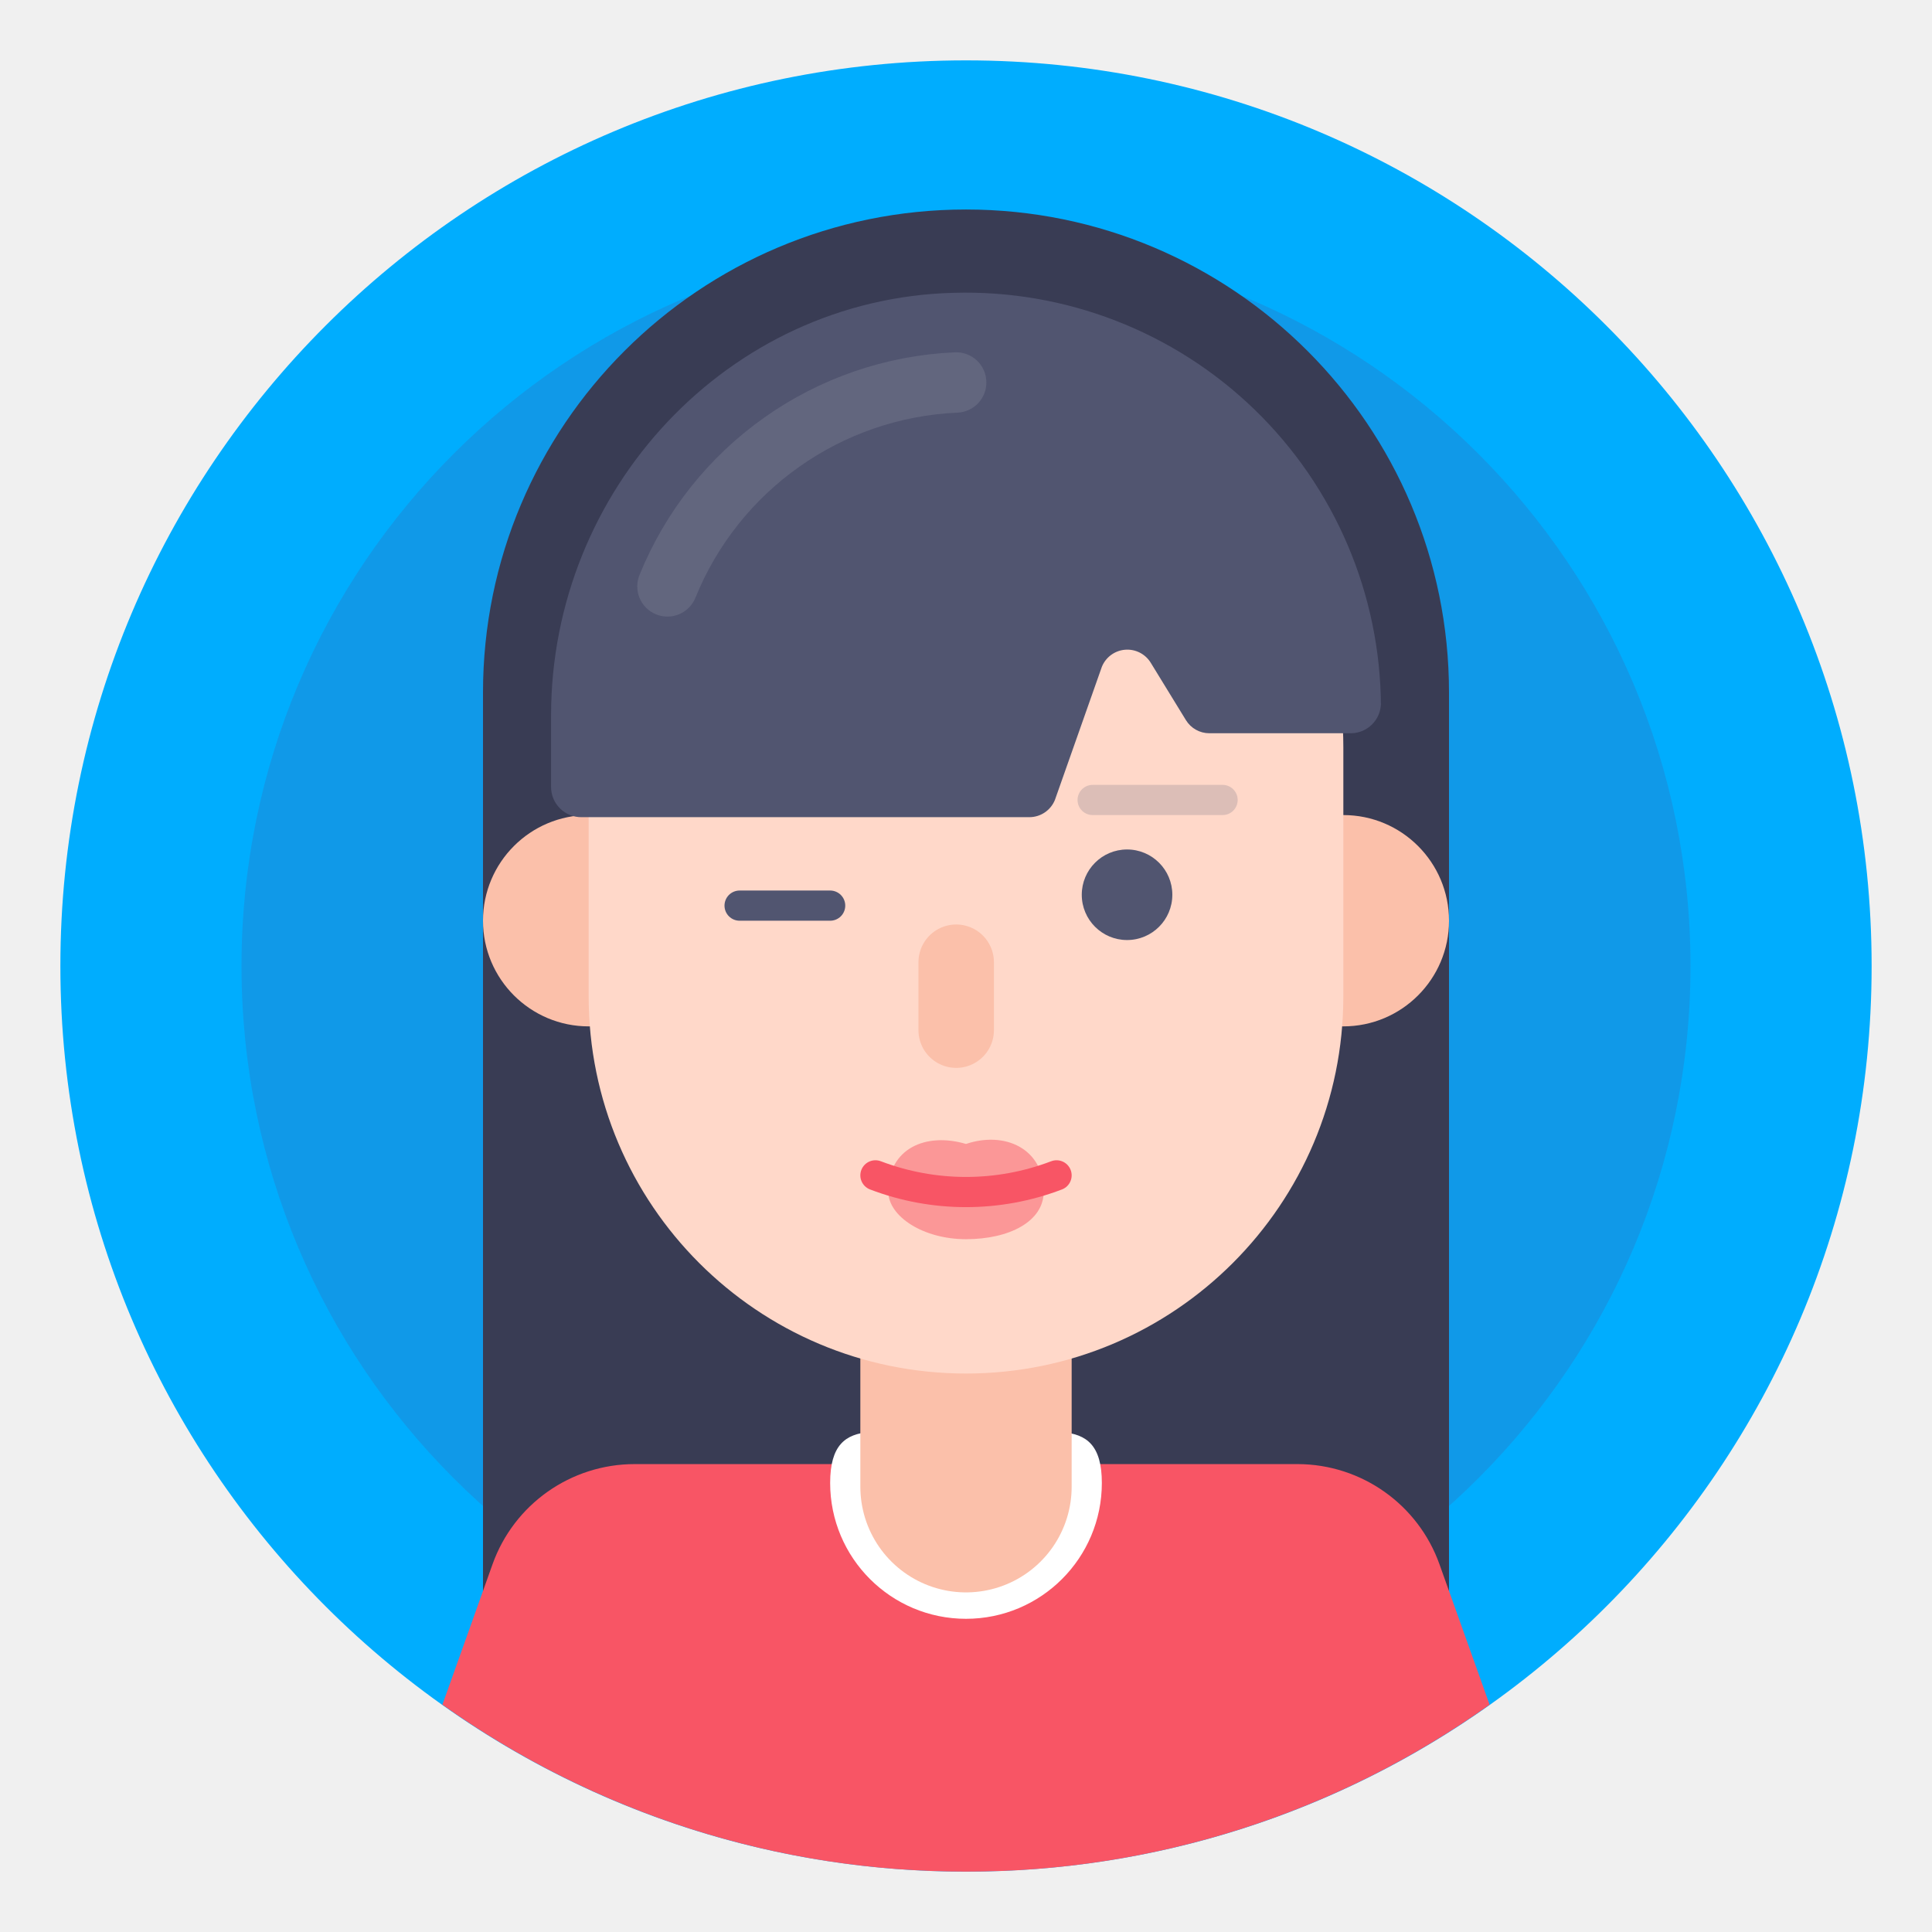
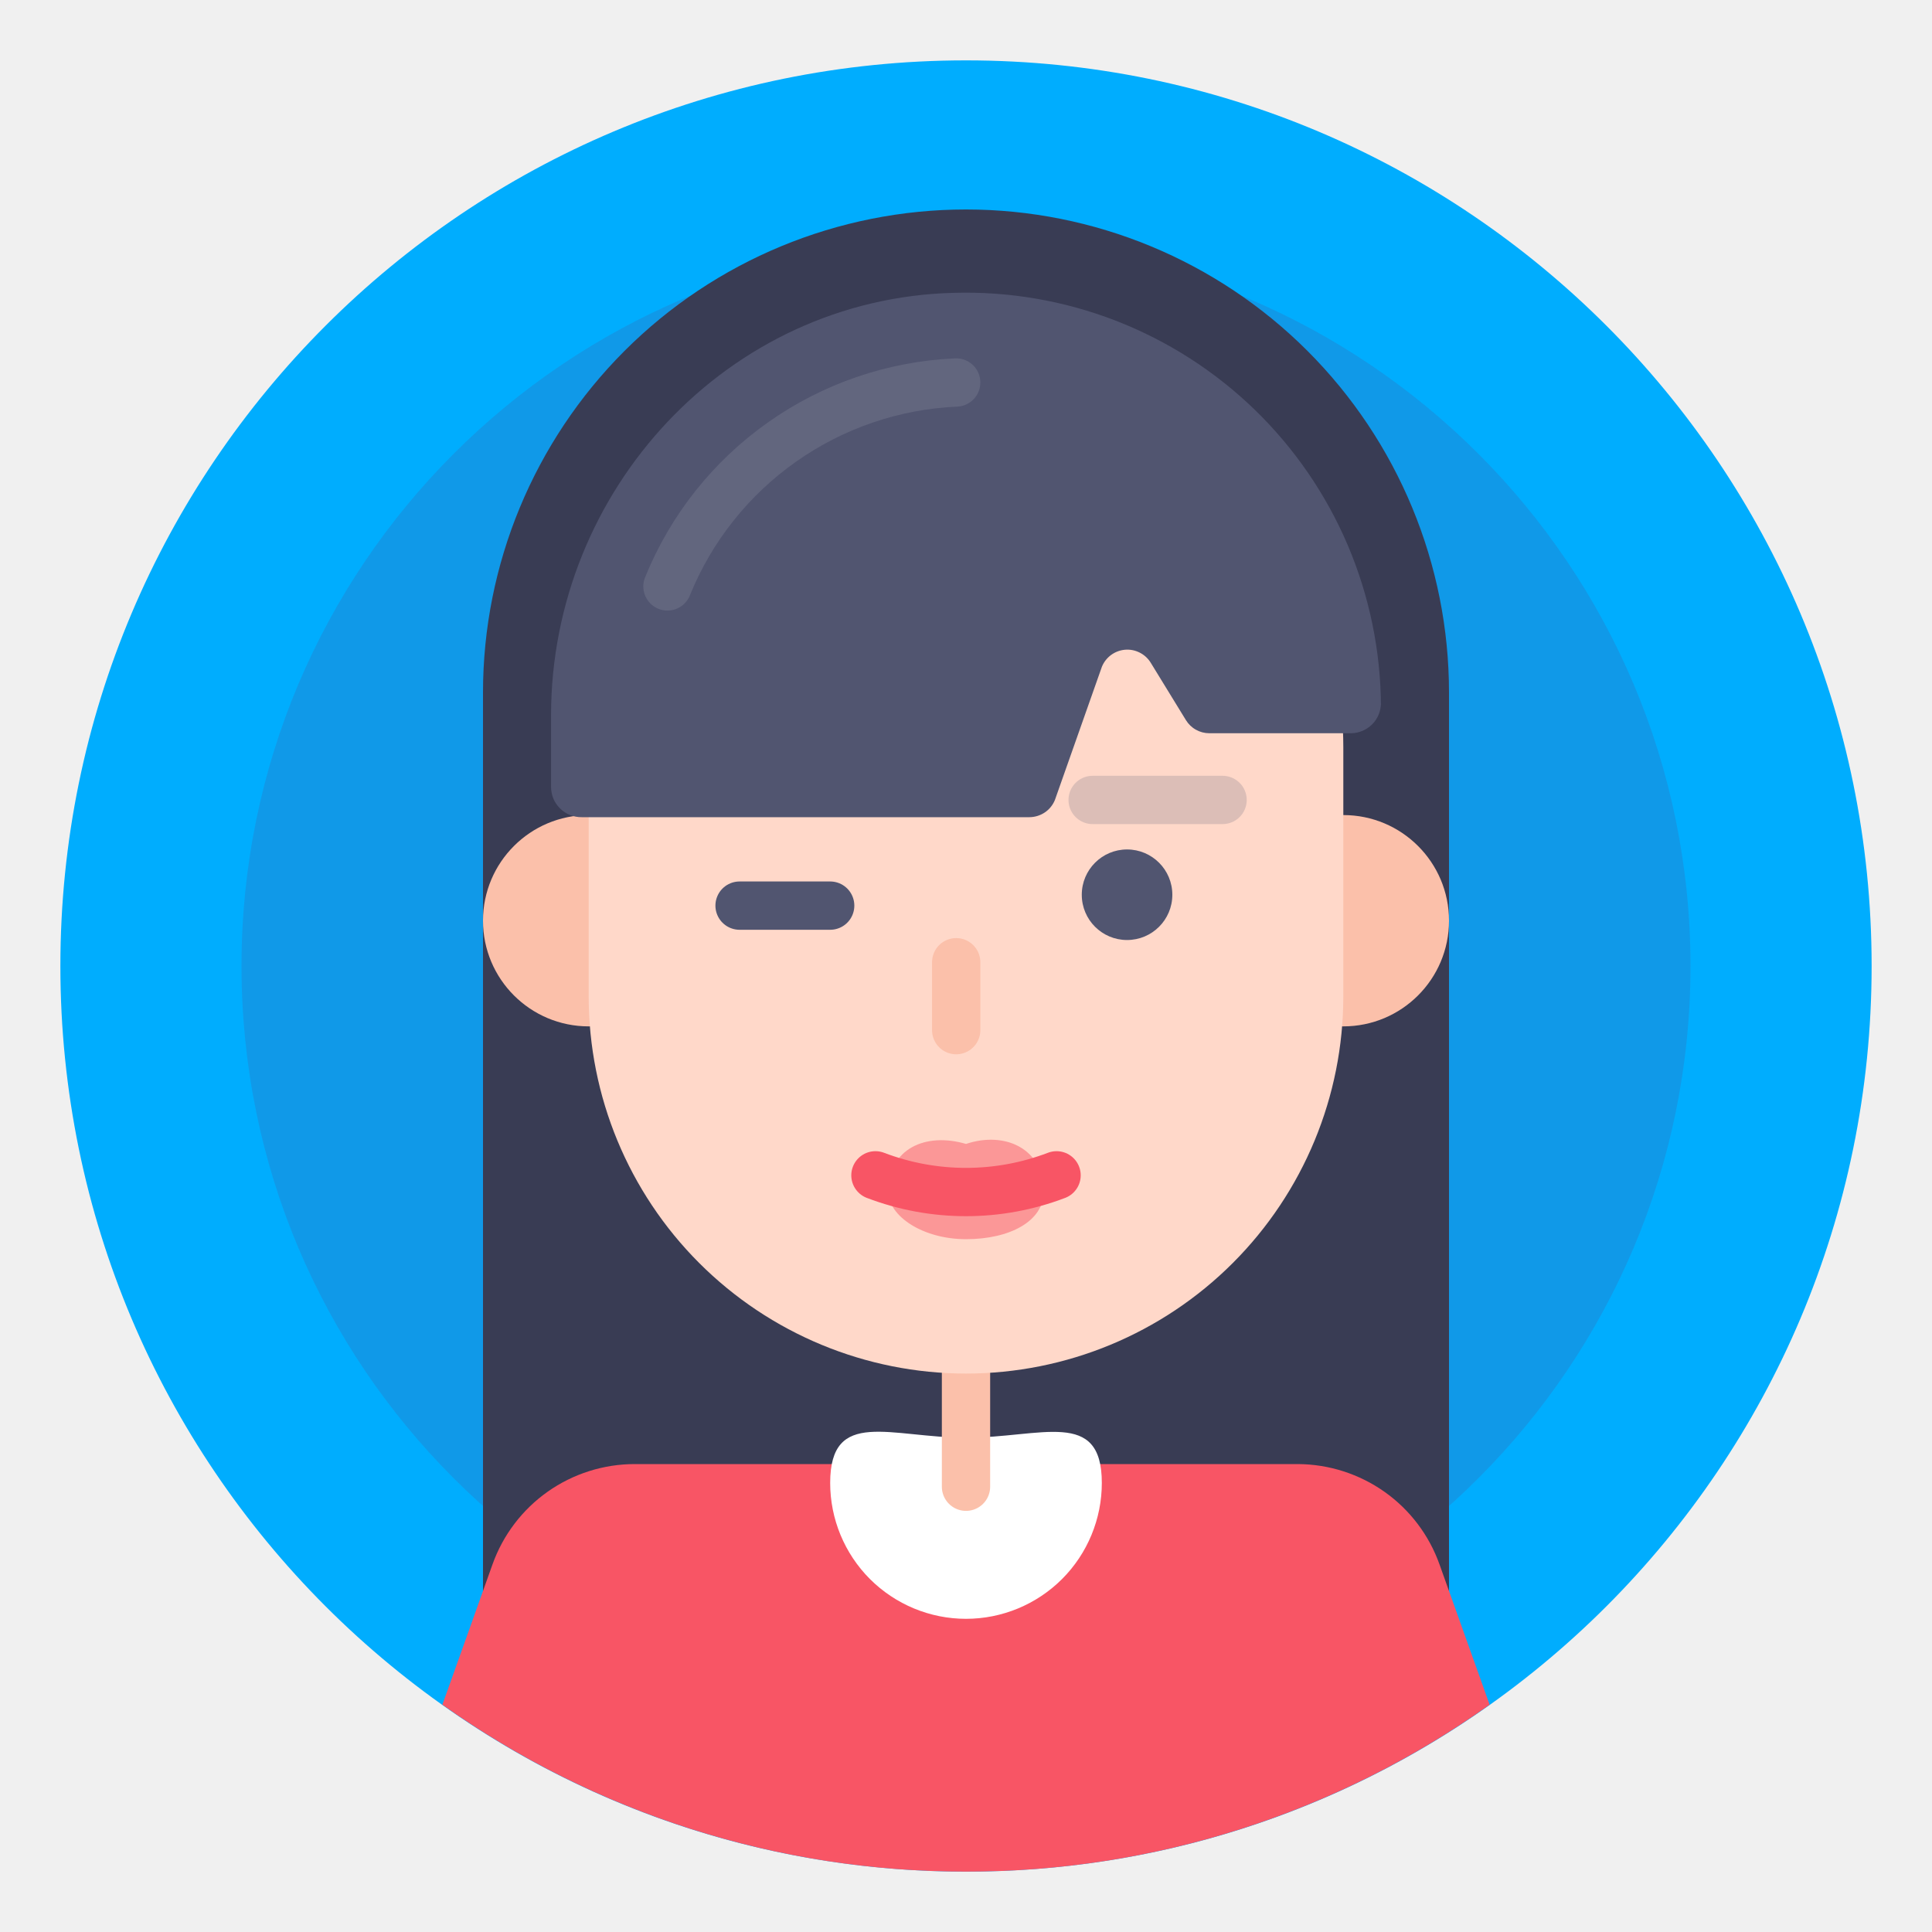
- <svg xmlns="http://www.w3.org/2000/svg" width="800px" height="800px" viewBox="0 0 128 128" data-name="Layer 1" id="Layer_1">
-   <defs>
-     <style>.cls-1{fill:#00adfe;}.cls-2{fill:#356cb6;opacity:0.3;}.cls-3{fill:#393c54;}.cls-4{fill:#fbc0aa;}.cls-13,.cls-5{fill:#f85565;}.cls-6{fill:#ffffff;}.cls-10,.cls-11,.cls-12,.cls-14,.cls-15,.cls-7{fill:none;stroke-linecap:round;}.cls-12,.cls-7{stroke:#fbc0aa;}.cls-11,.cls-12,.cls-14,.cls-15,.cls-7{stroke-linejoin:round;}.cls-7{stroke-width:14px;}.cls-8{fill:#ffd8c9;}.cls-9{fill:#515570;}.cls-10{stroke:#ffffff;stroke-miterlimit:10;stroke-width:4px;opacity:0.1;}.cls-11,.cls-15{stroke:#515570;}.cls-11,.cls-14,.cls-15{stroke-width:2px;}.cls-12{stroke-width:5px;}.cls-13{opacity:0.5;}.cls-14{stroke:#f85565;}.cls-15{opacity:0.2;}</style>
-   </defs>
-   <circle class="cls-1" cx="64" cy="64" r="60" />
-   <circle class="cls-2" cx="64" cy="64" r="48" />
-   <path class="cls-3" d="M64,13.88h0a32,32,0,0,1,32,32v64.79a0,0,0,0,1,0,0H32a0,0,0,0,1,0,0V45.88a32,32,0,0,1,32-32Z" />
-   <circle class="cls-4" cx="89" cy="61" r="7" />
-   <path class="cls-5" d="M64,124a59.67,59.67,0,0,0,34.69-11.06l-3.32-9.3A10,10,0,0,0,86,97H42.05a10,10,0,0,0-9.42,6.64l-3.32,9.3A59.67,59.67,0,0,0,64,124Z" />
-   <path class="cls-6" d="M73,98.25a9,9,0,0,1-18,0c0-5,4-3,9-3S73,93.28,73,98.25Z" />
-   <line class="cls-7" x1="64" x2="64" y1="84.75" y2="98.5" />
-   <circle class="cls-4" cx="39" cy="61" r="7" />
-   <path class="cls-8" d="M64,91A25,25,0,0,1,39,66V49.52a25,25,0,1,1,50,0V66A25,25,0,0,1,64,91Z" />
-   <path class="cls-9" d="M36.51,52.12V47.4c0-14.95,11.71-27.61,26.66-28A27.51,27.51,0,0,1,91.49,46.82v-.24a2,2,0,0,1-2,2H80.12a1.82,1.82,0,0,1-1.55-.87l-2.33-3.8a1.82,1.82,0,0,0-3.24.27L69.89,53a1.83,1.83,0,0,1-1.69,1.14H38.55A2,2,0,0,1,36.51,52.12Z" />
-   <path class="cls-10" d="M44.22,38.85A21.67,21.67,0,0,1,63.35,25.34" />
-   <circle class="cls-9" cx="74.67" cy="59.28" r="3" />
-   <line class="cls-11" x1="55" x2="49" y1="60" y2="60" />
-   <line class="cls-12" x1="63.35" x2="63.35" y1="63.75" y2="68.25" />
-   <path class="cls-13" d="M69.15,78.94c0,2-2.3,3.16-5.15,3.16s-5.15-1.52-5.15-3.16c0-2.84,2.48-3.94,5.15-3.15C66.58,74.92,69.15,76.1,69.15,78.94Z" />
-   <path class="cls-14" d="M58,77.87a16.83,16.83,0,0,0,12,0" />
-   <line class="cls-15" x1="72.39" x2="81" y1="53" y2="53" />
+ <svg xmlns="http://www.w3.org/2000/svg" width="40" height="40" viewBox="0 0 40 40" fill="none">
+   <path d="M20 38.75C30.355 38.75 38.75 30.355 38.75 20C38.75 9.645 30.355 1.25 20 1.25C9.645 1.25 1.25 9.645 1.25 20C1.25 30.355 9.645 38.75 20 38.75Z" fill="#00ADFE" />
+   <path opacity="0.3" d="M20 35C28.284 35 35 28.284 35 20C35 11.716 28.284 5 20 5C11.716 5 5 11.716 5 20C5 28.284 11.716 35 20 35Z" fill="#356CB6" />
+   <path d="M20 4.337C22.652 4.337 25.196 5.391 27.071 7.266C28.946 9.142 30 11.685 30 14.338V34.584H10V14.338C10 11.685 11.054 9.142 12.929 7.266C14.804 5.391 17.348 4.337 20 4.337Z" fill="#393C54" />
+   <path d="M27.812 21.25C29.021 21.25 30 20.271 30 19.062C30 17.854 29.021 16.875 27.812 16.875C26.604 16.875 25.625 17.854 25.625 19.062C25.625 20.271 26.604 21.25 27.812 21.25Z" fill="#FBC0AA" />
+   <path d="M20 38.75C23.885 38.755 27.675 37.547 30.841 35.294L29.803 32.388C29.587 31.783 29.191 31.259 28.667 30.888C28.143 30.517 27.517 30.316 26.875 30.312H13.141C12.496 30.312 11.867 30.512 11.34 30.883C10.813 31.255 10.414 31.78 10.197 32.388L9.159 35.294C12.325 37.547 16.115 38.755 20 38.75Z" fill="#F85565" />
+   <path d="M22.812 30.703C22.812 31.449 22.516 32.164 21.989 32.692C21.461 33.219 20.746 33.516 20 33.516C19.254 33.516 18.539 33.219 18.011 32.692C17.484 32.164 17.188 31.449 17.188 30.703C17.188 29.141 18.438 29.766 20 29.766C21.562 29.766 22.812 29.15 22.812 30.703Z" fill="white" />
+   <path d="M20 26.484V30.781" stroke="#FBC0AA" stroke-linecap="round" stroke-linejoin="round" />
+   <path d="M12.188 21.25C13.396 21.25 14.375 20.271 14.375 19.062C14.375 17.854 13.396 16.875 12.188 16.875C10.979 16.875 10 17.854 10 19.062C10 20.271 10.979 21.25 12.188 21.25Z" fill="#FBC0AA" />
+   <path d="M20 28.438C17.928 28.438 15.941 27.614 14.476 26.149C13.011 24.684 12.188 22.697 12.188 20.625V15.475C12.188 13.403 13.011 11.416 14.476 9.951C15.941 8.486 17.928 7.663 20 7.663C22.072 7.663 24.059 8.486 25.524 9.951C26.989 11.416 27.812 13.403 27.812 15.475V20.625C27.812 22.697 26.989 24.684 25.524 26.149C24.059 27.614 22.072 28.438 20 28.438Z" fill="#FFD8C9" />
+   <path d="M11.409 16.288V14.812C11.409 10.141 15.069 6.184 19.741 6.063C20.888 6.029 22.031 6.225 23.102 6.64C24.172 7.055 25.149 7.681 25.974 8.479C26.799 9.278 27.455 10.234 27.905 11.29C28.354 12.347 28.587 13.483 28.591 14.631V14.556C28.591 14.722 28.525 14.881 28.408 14.998C28.29 15.115 28.131 15.181 27.966 15.181H25.038C24.94 15.181 24.845 15.156 24.76 15.108C24.675 15.061 24.604 14.992 24.553 14.909L23.825 13.722C23.77 13.632 23.691 13.559 23.597 13.512C23.503 13.464 23.398 13.443 23.293 13.452C23.188 13.461 23.087 13.499 23.003 13.561C22.918 13.624 22.852 13.709 22.813 13.806L21.841 16.562C21.798 16.668 21.725 16.758 21.631 16.821C21.537 16.884 21.426 16.918 21.313 16.919H12.047C11.963 16.92 11.88 16.905 11.803 16.874C11.725 16.843 11.654 16.797 11.595 16.738C11.535 16.679 11.488 16.609 11.456 16.532C11.425 16.454 11.409 16.371 11.409 16.288Z" fill="#515570" />
+   <path opacity="0.1" d="M13.819 12.141C14.306 10.938 15.129 9.901 16.189 9.153C17.248 8.404 18.501 7.976 19.797 7.919" stroke="white" stroke-miterlimit="10" stroke-linecap="round" />
+   <path d="M23.334 19.462C23.852 19.462 24.272 19.043 24.272 18.525C24.272 18.007 23.852 17.587 23.334 17.587C22.817 17.587 22.397 18.007 22.397 18.525C22.397 19.043 22.817 19.462 23.334 19.462Z" fill="#515570" />
+   <path d="M17.188 18.75H15.312" stroke="#515570" stroke-linecap="round" stroke-linejoin="round" />
+   <path d="M19.797 19.922V21.328" stroke="#FBC0AA" stroke-linecap="round" stroke-linejoin="round" />
+   <path opacity="0.5" d="M21.609 24.669C21.609 25.294 20.891 25.656 20 25.656C19.109 25.656 18.391 25.181 18.391 24.669C18.391 23.781 19.166 23.438 20 23.684C20.806 23.413 21.609 23.781 21.609 24.669Z" fill="#F85565" />
+   <path d="M18.125 24.334C19.332 24.795 20.668 24.795 21.875 24.334" stroke="#F85565" stroke-linecap="round" stroke-linejoin="round" />
+   <path opacity="0.2" d="M22.622 16.562H25.312" stroke="#515570" stroke-linecap="round" stroke-linejoin="round" />
</svg>
